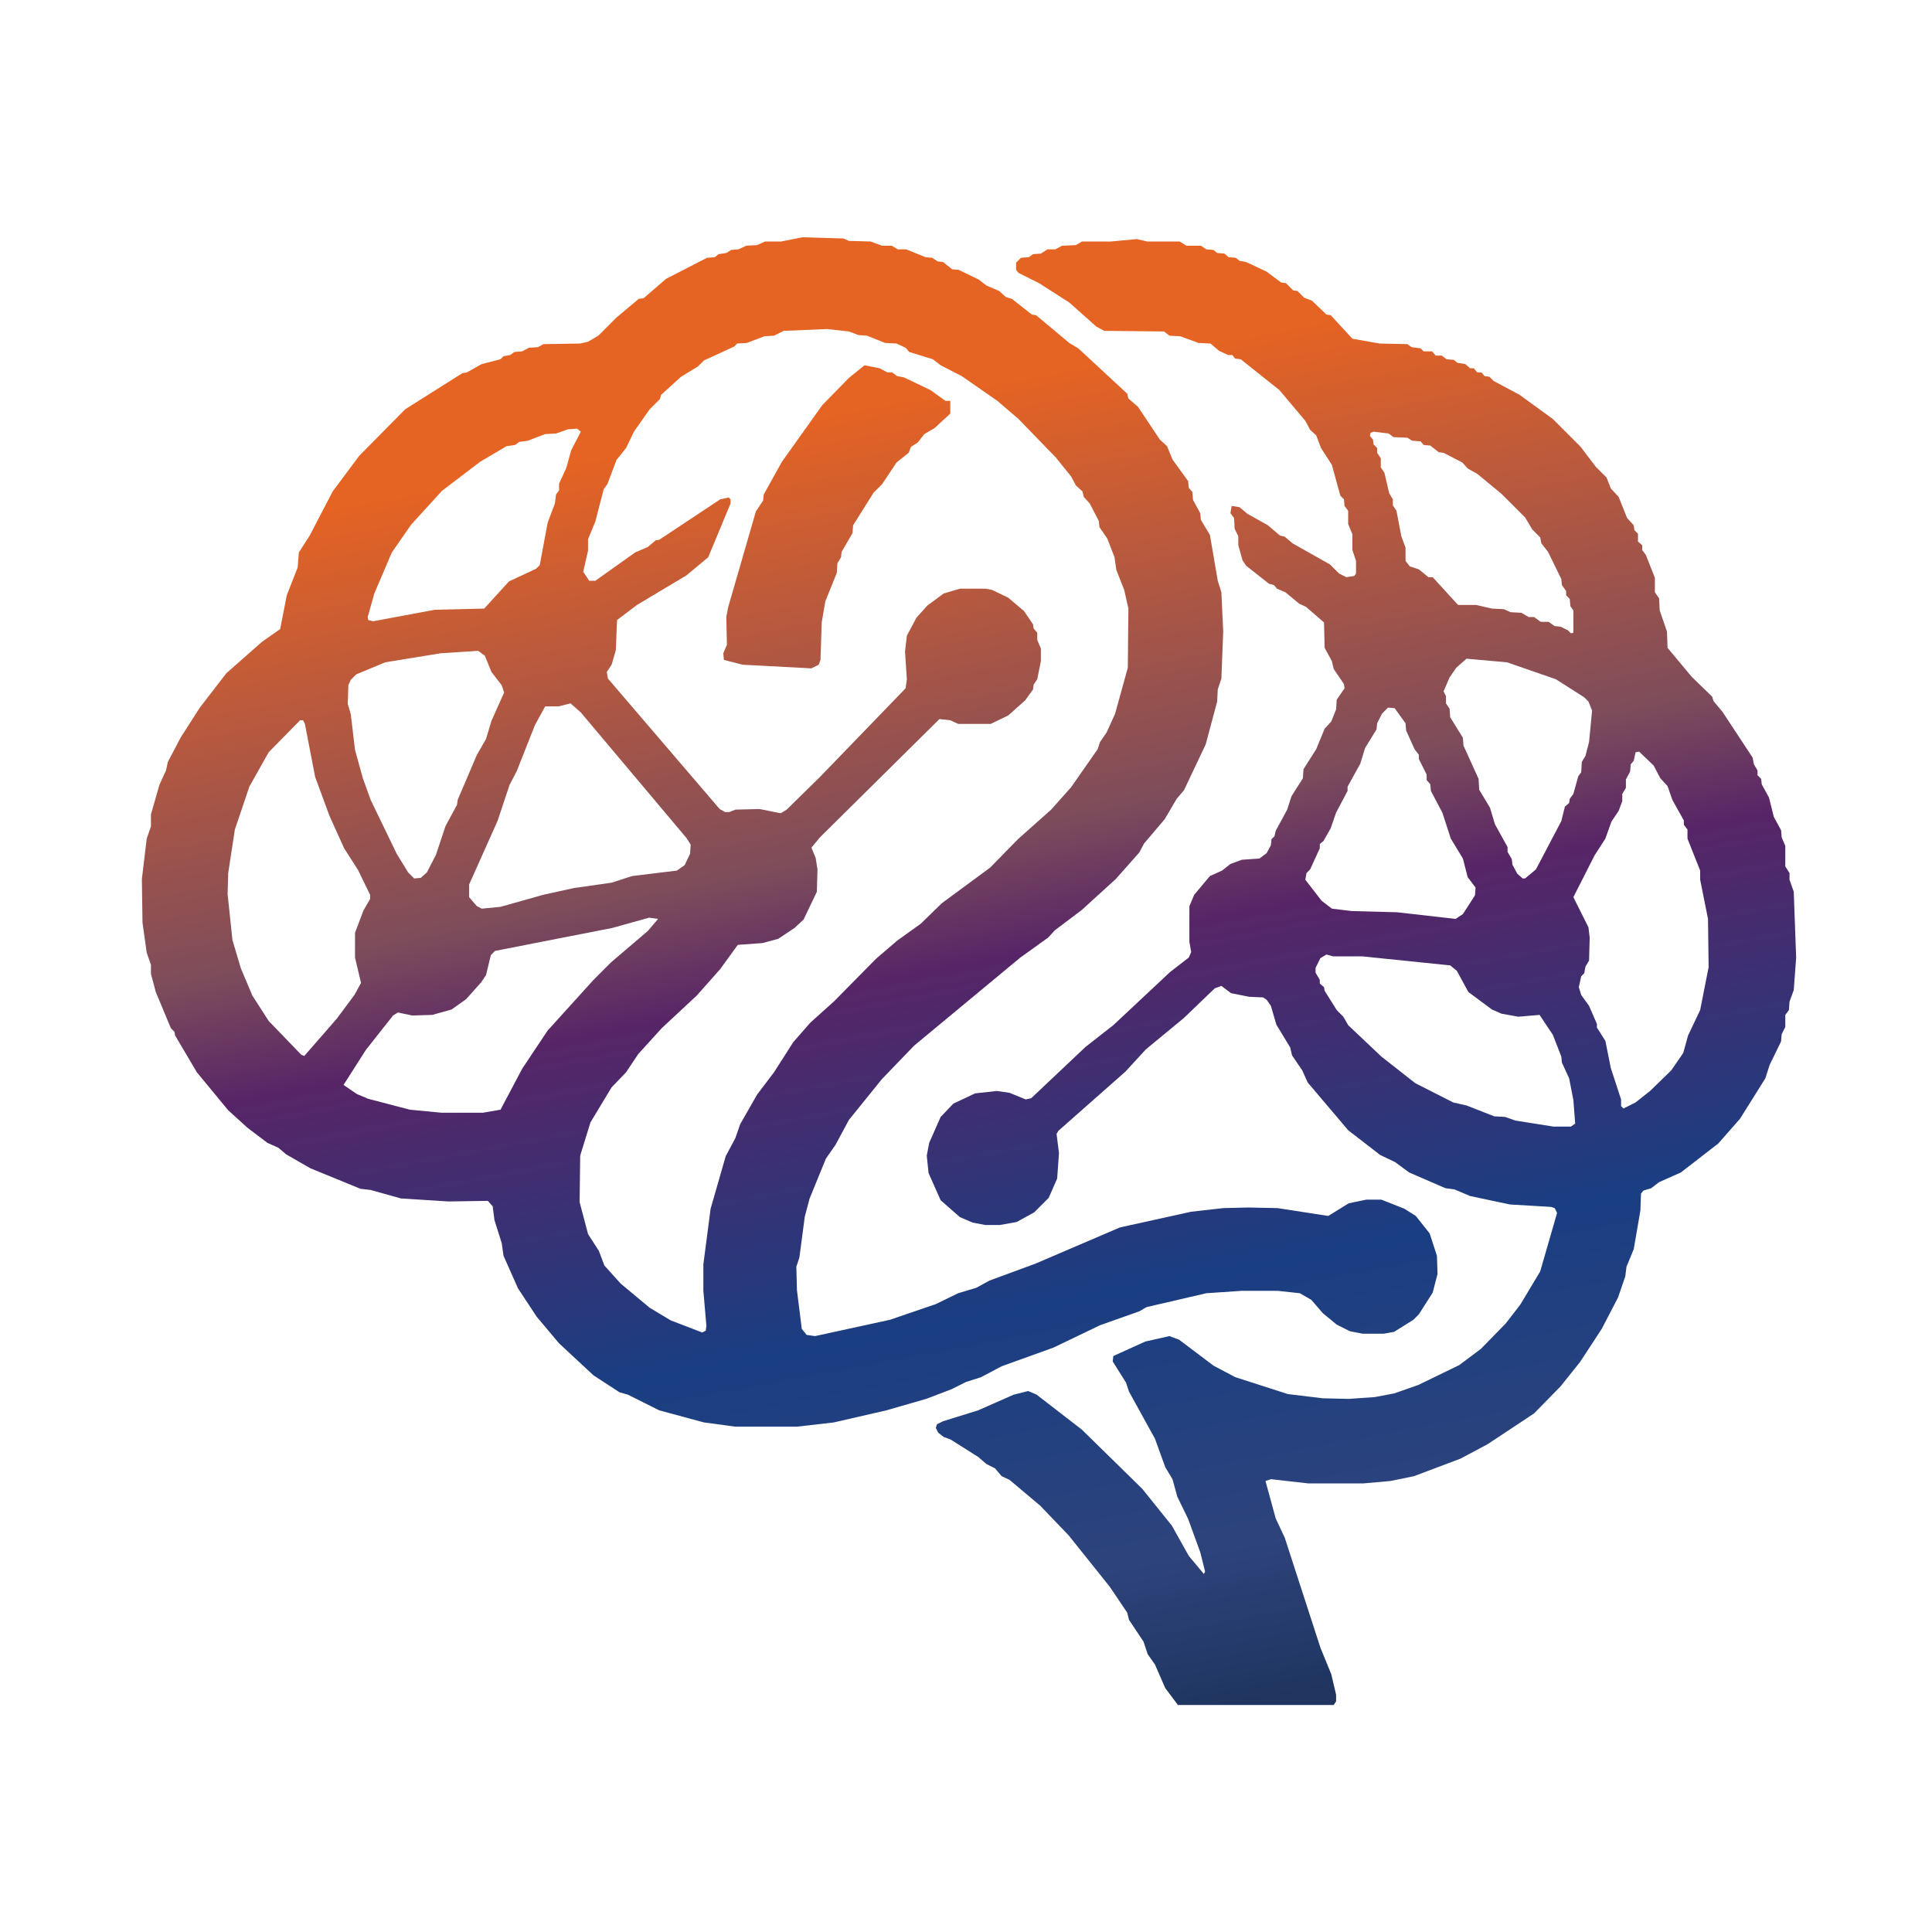
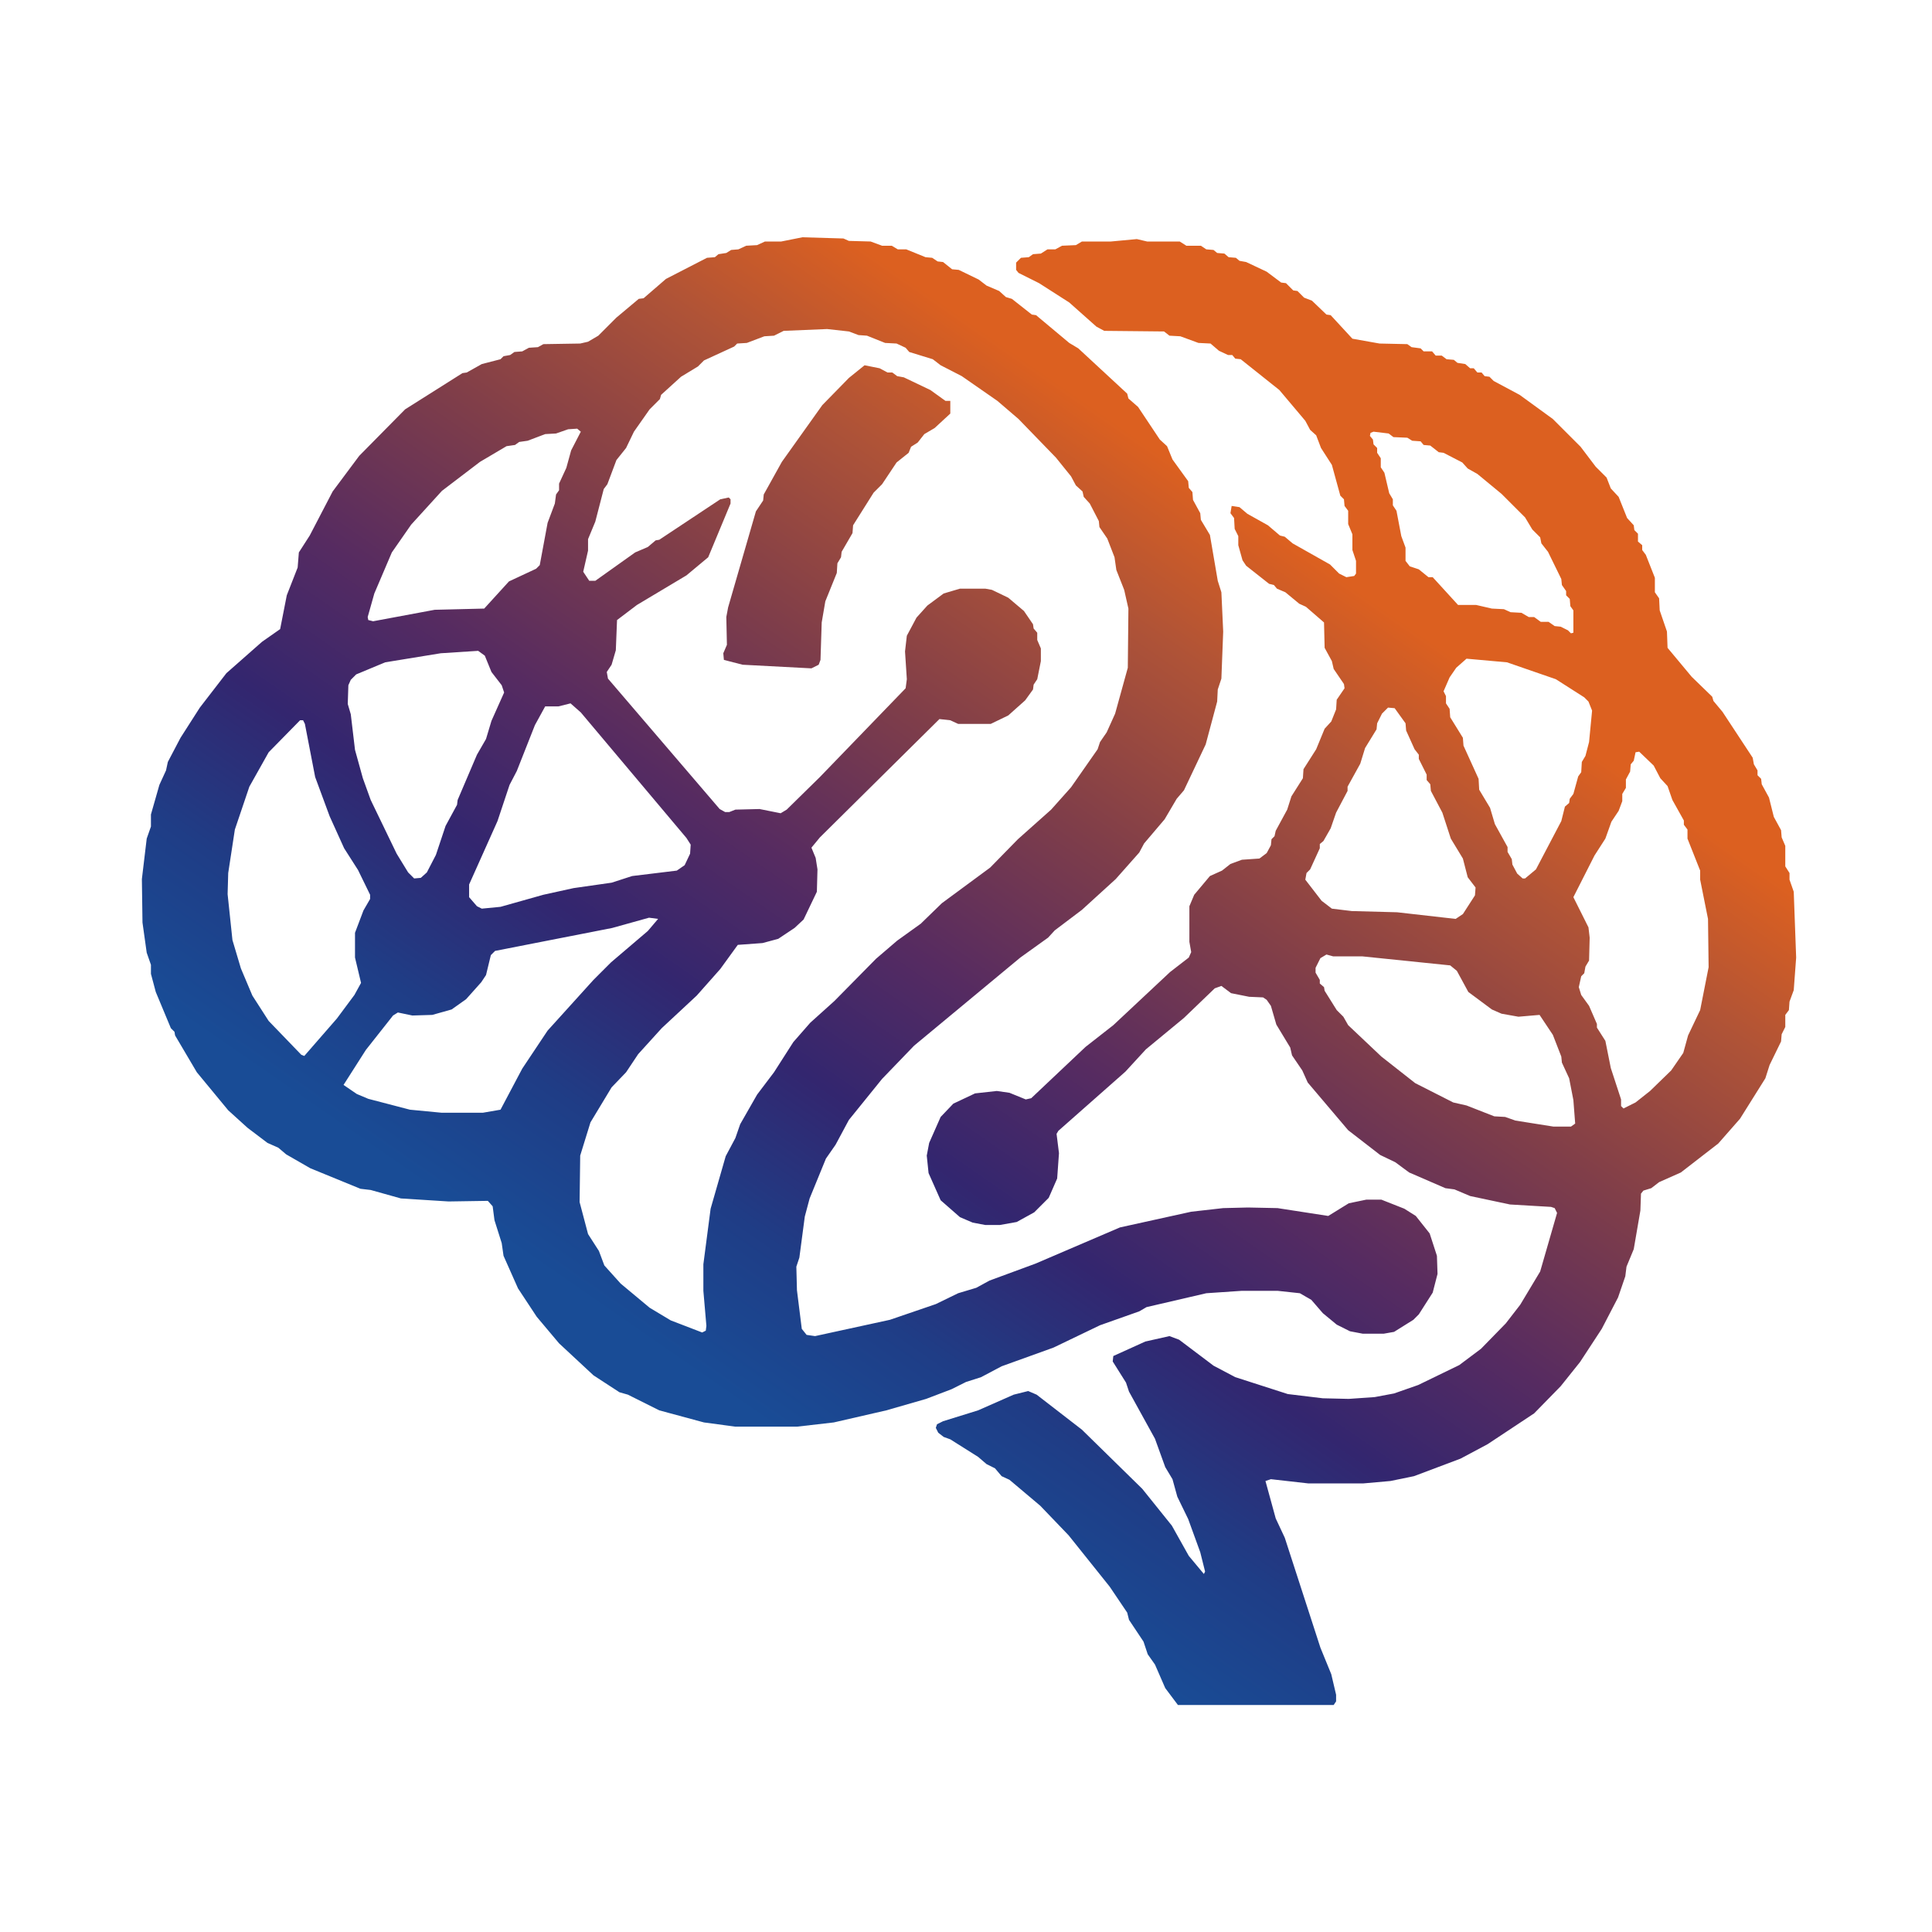
<svg xmlns="http://www.w3.org/2000/svg" viewBox="0 0 800 800" width="800" height="800">
  <defs>
-     <linearGradient id="brainGradient" gradientUnits="userSpaceOnUse" x1="416" y1="158" x2="519" y2="705">
-       <stop offset="0.0" stop-color="#e56323" />
-       <stop offset="0.157" stop-color="#b45840" />
-       <stop offset="0.327" stop-color="#7d4c5b" />
-       <stop offset="0.421" stop-color="#572567" />
-       <stop offset="0.68" stop-color="#1a3e82" />
-       <stop offset="0.882" stop-color="#2d437c" />
-       <stop offset="1.0" stop-color="#1f355f" />
+     <linearGradient id="brainGradient" gradientUnits="objectBoundingBox" x1="0.691" y1="0.2" x2="0.274" y2="0.733">
+       <stop offset="0.000" stop-color="#DC6020" />
+       <stop offset="0.150" stop-color="#AF5337" />
+       <stop offset="0.344" stop-color="#803E49" />
+       <stop offset="0.538" stop-color="#562B61" />
+       <stop offset="0.697" stop-color="#33266F" />
+       <stop offset="0.852" stop-color="#1F3D86" />
+       <stop offset="1.000" stop-color="#194C96" />
    </linearGradient>
  </defs>
  <path d="M 393.50 166.00 L 391.50 166.00 L 385.25 161.50 L 374.25 156.25 L 371.50 155.75 L 369.50 154.25 L 367.50 154.25 L 364.25 152.50 L 358.00 151.25 L 351.50 156.50 L 340.50 167.75 L 323.75 191.25 L 316.25 204.75 L 316.00 207.25 L 313.00 211.75 L 301.50 251.50 L 300.75 255.50 L 301.00 267.00 L 299.50 270.50 L 299.75 273.25 L 307.50 275.25 L 336.00 276.75 L 339.00 275.25 L 339.75 273.25 L 340.25 257.75 L 341.75 249.00 L 346.50 237.25 L 346.75 233.25 L 348.25 230.75 L 348.50 228.50 L 353.00 220.75 L 353.25 217.50 L 361.75 204.00 L 365.25 200.50 L 371.25 191.50 L 376.25 187.50 L 377.25 185.00 L 380.00 183.25 L 382.75 179.75 L 387.00 177.25 L 393.50 171.25 Z M 448.00 100.00 L 445.50 101.50 L 439.75 101.75 L 437.00 103.25 L 433.75 103.25 L 431.00 105.00 L 427.75 105.25 L 426.00 106.50 L 422.75 106.75 L 420.75 108.75 L 420.75 111.75 L 421.75 113.00 L 430.25 117.25 L 442.75 125.25 L 454.00 135.25 L 457.25 137.00 L 482.00 137.25 L 484.25 139.00 L 488.75 139.25 L 496.25 142.00 L 501.25 142.25 L 504.75 145.25 L 508.50 147.00 L 510.25 147.00 L 511.50 148.50 L 513.75 148.75 L 529.75 161.50 L 540.50 174.25 L 542.50 178.00 L 545.00 180.25 L 547.00 185.50 L 551.50 192.50 L 555.00 205.25 L 556.50 206.75 L 556.75 209.50 L 558.25 211.50 L 558.25 217.00 L 560.00 221.25 L 560.00 227.75 L 561.50 232.25 L 561.50 237.50 L 560.75 238.50 L 557.50 239.00 L 554.50 237.50 L 550.75 233.75 L 535.25 225.00 L 532.00 222.25 L 530.00 221.75 L 525.00 217.50 L 516.50 212.75 L 513.25 210.00 L 510.00 209.50 L 509.50 212.50 L 511.00 214.50 L 511.25 219.00 L 512.75 222.00 L 512.75 225.75 L 514.50 232.00 L 516.00 234.25 L 525.50 241.75 L 527.50 242.25 L 528.75 243.75 L 532.25 245.25 L 538.00 250.00 L 540.75 251.25 L 548.25 257.75 L 548.50 268.25 L 551.50 273.75 L 552.25 277.00 L 556.50 283.25 L 556.75 285.00 L 553.50 289.75 L 553.25 293.75 L 551.25 298.75 L 548.50 301.75 L 545.00 310.25 L 539.75 318.50 L 539.50 322.25 L 534.75 329.75 L 533.00 335.25 L 528.25 344.00 L 527.75 346.25 L 526.50 347.50 L 526.25 350.00 L 524.50 353.25 L 521.50 355.50 L 514.25 356.00 L 509.50 357.75 L 506.00 360.50 L 501.00 362.75 L 494.50 370.50 L 492.50 375.25 L 492.50 390.00 L 493.25 394.25 L 492.25 396.50 L 484.50 402.50 L 461.00 424.50 L 449.50 433.50 L 427.00 454.75 L 424.75 455.25 L 418.00 452.50 L 412.75 451.75 L 403.75 452.75 L 394.75 457.00 L 389.50 462.50 L 384.75 473.25 L 383.75 478.50 L 384.50 485.75 L 389.50 497.00 L 397.50 504.00 L 402.75 506.25 L 408.00 507.25 L 414.00 507.25 L 421.00 506.00 L 428.25 502.00 L 434.25 496.00 L 437.75 488.00 L 438.50 477.50 L 437.50 469.50 L 438.25 468.25 L 466.00 443.75 L 474.50 434.50 L 490.25 421.50 L 503.00 409.25 L 505.75 408.25 L 509.75 411.25 L 517.25 412.75 L 523.00 413.00 L 524.50 414.00 L 526.25 416.50 L 528.50 424.25 L 534.25 433.75 L 535.00 437.00 L 539.25 443.25 L 541.50 448.25 L 558.25 468.00 L 571.50 478.25 L 577.75 481.25 L 583.50 485.50 L 598.50 492.00 L 602.25 492.50 L 608.75 495.25 L 625.25 498.75 L 642.25 499.75 L 643.75 500.25 L 644.75 502.25 L 637.75 526.50 L 629.50 540.25 L 623.50 548.00 L 613.25 558.50 L 604.25 565.25 L 587.25 573.50 L 577.25 577.00 L 569.25 578.50 L 558.50 579.25 L 547.75 579.00 L 533.25 577.25 L 511.50 570.25 L 502.50 565.50 L 488.25 554.75 L 484.25 553.25 L 474.25 555.50 L 461.00 561.50 L 460.75 563.75 L 466.25 572.50 L 467.50 576.25 L 478.25 595.75 L 482.50 607.50 L 485.50 612.50 L 487.50 619.75 L 492.00 629.00 L 497.00 642.75 L 499.00 650.75 L 498.50 651.75 L 492.25 644.25 L 485.25 631.75 L 473.00 616.50 L 448.00 592.00 L 429.25 577.50 L 425.75 576.00 L 419.75 577.50 L 405.00 584.00 L 390.50 588.50 L 388.00 589.75 L 387.50 591.25 L 388.50 593.25 L 390.75 595.00 L 393.50 596.00 L 405.00 603.25 L 408.50 606.25 L 412.00 608.00 L 414.75 611.25 L 418.00 612.75 L 430.75 623.50 L 442.50 635.75 L 459.50 657.00 L 466.75 667.75 L 467.50 670.75 L 473.50 679.75 L 475.25 685.00 L 478.25 689.25 L 482.50 699.00 L 487.75 706.00 L 552.25 706.00 L 553.25 704.50 L 553.25 701.75 L 551.25 693.25 L 546.75 682.25 L 532.00 636.75 L 528.25 628.75 L 524.00 613.25 L 526.25 612.50 L 541.75 614.25 L 564.50 614.25 L 575.75 613.25 L 585.50 611.25 L 604.75 604.00 L 616.00 598.00 L 635.25 585.25 L 646.25 574.00 L 654.25 564.00 L 663.25 550.25 L 670.00 537.25 L 673.00 528.50 L 673.50 524.50 L 676.50 517.25 L 679.25 501.25 L 679.50 494.25 L 680.50 493.00 L 683.75 492.00 L 687.00 489.50 L 696.00 485.50 L 711.50 473.50 L 720.50 463.25 L 731.00 446.50 L 732.75 441.00 L 737.50 431.25 L 737.75 428.25 L 739.25 425.25 L 739.25 420.25 L 740.75 418.25 L 741.00 414.75 L 742.75 410.00 L 743.75 396.50 L 742.75 369.25 L 741.00 364.25 L 741.00 361.50 L 739.25 358.75 L 739.25 350.25 L 737.75 346.75 L 737.50 343.75 L 734.50 338.25 L 732.50 330.25 L 729.50 324.75 L 729.25 322.50 L 727.75 321.00 L 727.75 319.00 L 726.25 316.50 L 725.75 313.75 L 713.25 294.75 L 709.50 290.25 L 709.00 288.50 L 700.50 280.25 L 690.50 268.25 L 690.25 261.50 L 687.25 252.75 L 687.00 247.75 L 685.25 245.25 L 685.25 239.25 L 681.50 229.75 L 680.00 227.75 L 680.00 225.75 L 678.25 224.25 L 678.25 221.00 L 676.75 219.50 L 676.50 217.50 L 673.75 214.50 L 670.25 205.75 L 667.00 202.25 L 665.25 197.75 L 660.75 193.25 L 654.50 185.00 L 643.00 173.50 L 629.25 163.50 L 618.50 157.75 L 616.75 156.00 L 614.75 155.75 L 613.50 154.25 L 611.75 154.25 L 610.25 152.50 L 608.75 152.50 L 606.75 150.75 L 603.50 150.25 L 602.00 149.00 L 599.00 148.75 L 597.00 147.25 L 594.50 147.25 L 593.00 145.50 L 589.50 145.50 L 588.25 144.25 L 584.50 143.75 L 582.75 142.50 L 571.25 142.25 L 560.00 140.25 L 551.00 130.50 L 549.25 130.25 L 543.25 124.50 L 540.00 123.25 L 537.25 120.50 L 535.50 120.25 L 532.50 117.25 L 530.50 117.00 L 524.50 112.50 L 516.00 108.50 L 513.25 108.00 L 511.75 106.75 L 508.75 106.50 L 507.00 105.00 L 504.00 104.75 L 502.50 103.50 L 499.50 103.25 L 497.25 101.75 L 491.25 101.75 L 488.50 100.00 L 475.00 100.00 L 470.75 99.00 L 460.00 100.00 Z M 546.75 396.75 L 549.25 395.25 L 552.00 396.00 L 564.00 396.00 L 600.50 399.75 L 603.25 402.00 L 608.00 410.75 L 617.75 418.00 L 621.75 419.75 L 628.75 421.00 L 637.50 420.25 L 643.00 428.50 L 646.50 437.50 L 646.75 440.00 L 649.75 446.50 L 651.50 455.50 L 652.25 465.25 L 650.50 466.50 L 643.25 466.50 L 627.50 464.00 L 623.25 462.50 L 618.75 462.25 L 607.25 457.75 L 601.75 456.50 L 586.00 448.50 L 572.00 437.50 L 558.25 424.50 L 556.25 421.00 L 553.50 418.25 L 548.50 410.25 L 548.25 408.75 L 546.50 407.25 L 546.50 405.75 L 544.75 402.75 L 544.75 400.75 Z M 678.75 311.25 L 684.75 317.00 L 687.50 322.25 L 690.50 325.50 L 692.50 331.25 L 697.25 339.75 L 697.25 341.50 L 698.75 343.50 L 698.75 347.25 L 704.00 360.50 L 704.00 364.25 L 707.25 380.50 L 707.50 400.50 L 704.00 418.25 L 699.00 428.75 L 697.00 436.00 L 692.00 443.25 L 683.25 451.75 L 677.25 456.50 L 672.25 459.00 L 671.25 458.00 L 671.25 455.25 L 667.00 442.25 L 664.75 431.00 L 661.25 425.50 L 661.25 424.00 L 658.00 416.50 L 654.75 412.00 L 653.75 408.75 L 654.75 404.25 L 656.00 403.00 L 656.50 400.25 L 658.00 397.75 L 658.25 388.25 L 657.75 384.00 L 651.50 371.50 L 660.25 354.25 L 664.75 347.25 L 667.25 340.25 L 670.25 335.75 L 671.75 331.75 L 671.75 328.75 L 673.25 326.25 L 673.25 322.75 L 675.00 319.50 L 675.25 316.50 L 676.50 315.00 L 677.25 311.50 Z M 574.75 293.00 L 577.50 293.25 L 582.00 299.50 L 582.25 302.50 L 585.75 310.25 L 587.50 312.50 L 587.50 314.25 L 590.75 320.75 L 590.75 323.00 L 592.25 324.75 L 592.50 327.50 L 597.25 336.50 L 600.75 347.25 L 605.75 355.50 L 607.75 363.25 L 611.00 367.50 L 610.75 370.75 L 605.75 378.50 L 602.75 380.50 L 578.50 377.75 L 559.75 377.25 L 551.50 376.25 L 547.25 373.00 L 540.50 364.25 L 541.00 361.50 L 542.50 360.00 L 546.50 351.25 L 546.50 349.50 L 548.00 348.25 L 551.00 343.00 L 553.25 336.50 L 558.00 327.50 L 558.00 325.75 L 563.25 316.25 L 565.25 309.75 L 570.00 302.00 L 570.25 299.50 L 572.25 295.50 Z M 607.25 272.75 L 624.00 274.25 L 644.25 281.25 L 656.00 288.75 L 657.75 290.50 L 659.25 294.25 L 658.00 307.25 L 656.50 313.00 L 655.00 315.50 L 654.75 319.75 L 653.50 321.50 L 651.50 328.75 L 650.00 330.75 L 649.75 332.50 L 648.00 334.00 L 646.50 340.00 L 636.00 360.00 L 631.50 363.75 L 630.50 363.75 L 628.25 361.75 L 626.25 358.00 L 626.00 355.75 L 624.25 352.75 L 624.25 350.75 L 619.00 341.25 L 617.00 334.50 L 612.50 327.00 L 612.25 322.50 L 606.00 308.75 L 605.75 305.50 L 600.50 297.00 L 600.25 293.50 L 598.75 291.25 L 598.75 288.25 L 597.75 286.25 L 600.25 280.50 L 603.00 276.50 Z M 567.50 179.25 L 568.75 178.75 L 575.00 179.50 L 577.00 181.00 L 582.75 181.25 L 584.75 182.50 L 588.25 182.75 L 589.50 184.25 L 592.25 184.50 L 595.75 187.25 L 597.75 187.50 L 605.50 191.50 L 607.75 194.00 L 611.75 196.25 L 621.75 204.50 L 631.50 214.25 L 634.50 219.25 L 637.75 222.50 L 638.25 225.00 L 641.00 228.50 L 646.50 239.75 L 646.75 242.25 L 648.50 244.75 L 648.50 246.50 L 650.00 248.00 L 650.25 251.00 L 651.50 252.75 L 651.50 262.00 L 650.50 262.25 L 649.25 261.00 L 646.25 259.50 L 643.75 259.25 L 641.25 257.50 L 638.00 257.50 L 635.25 255.50 L 633.00 255.50 L 630.00 253.75 L 625.50 253.50 L 622.75 252.25 L 617.75 252.00 L 611.25 250.50 L 603.75 250.50 L 593.25 239.00 L 591.50 239.00 L 587.50 235.75 L 583.75 234.50 L 582.00 232.25 L 582.00 226.75 L 580.25 222.00 L 578.25 211.50 L 576.75 209.25 L 576.75 206.75 L 575.25 204.25 L 573.25 195.75 L 571.75 193.50 L 571.75 189.75 L 570.25 187.50 L 570.25 185.50 L 568.75 184.00 L 568.50 182.00 L 567.25 180.50 Z M 148.75 188.75 L 137.75 203.50 L 128.25 221.75 L 123.75 228.75 L 123.25 235.00 L 118.75 246.50 L 116.00 260.50 L 108.50 265.75 L 93.75 278.75 L 82.75 293.00 L 74.75 305.50 L 69.50 315.50 L 68.75 319.00 L 66.00 325.00 L 62.50 337.25 L 62.50 342.25 L 60.75 347.25 L 58.75 364.00 L 59.00 382.00 L 60.75 394.50 L 62.50 399.50 L 62.50 403.25 L 64.50 410.75 L 70.75 425.75 L 72.25 427.25 L 72.50 428.75 L 81.50 444.00 L 94.50 459.75 L 102.50 467.00 L 110.75 473.25 L 115.25 475.25 L 118.50 478.00 L 128.50 483.75 L 149.25 492.25 L 153.50 492.75 L 166.00 496.25 L 185.75 497.50 L 202.00 497.25 L 204.00 499.50 L 204.75 505.25 L 207.75 514.75 L 208.50 520.00 L 214.50 533.50 L 222.25 545.25 L 231.50 556.25 L 245.75 569.50 L 256.50 576.50 L 260.00 577.50 L 273.00 584.00 L 291.50 589.00 L 304.50 590.75 L 330.00 590.75 L 345.25 589.00 L 367.00 584.00 L 383.50 579.25 L 394.00 575.25 L 400.00 572.25 L 406.25 570.25 L 414.75 565.75 L 436.25 558.00 L 455.50 548.75 L 471.75 543.00 L 474.75 541.25 L 499.50 535.50 L 514.25 534.50 L 529.00 534.50 L 538.25 535.50 L 543.00 538.25 L 547.75 543.75 L 553.50 548.50 L 559.00 551.25 L 564.25 552.25 L 573.00 552.25 L 577.25 551.50 L 585.25 546.50 L 587.50 544.25 L 593.25 535.25 L 595.25 527.50 L 595.00 520.00 L 592.00 510.75 L 586.25 503.50 L 581.50 500.50 L 572.00 496.75 L 565.75 496.75 L 558.50 498.25 L 550.00 503.50 L 529.00 500.25 L 516.75 500.00 L 506.50 500.25 L 493.25 501.75 L 463.75 508.25 L 428.75 523.25 L 409.75 530.25 L 404.25 533.25 L 396.75 535.50 L 387.50 540.00 L 368.50 546.50 L 337.50 553.25 L 334.00 552.75 L 332.00 550.25 L 330.00 534.25 L 329.75 524.50 L 331.00 520.75 L 333.25 503.75 L 335.25 496.25 L 342.00 479.75 L 346.00 474.00 L 351.50 463.75 L 365.25 446.75 L 378.50 433.00 L 422.50 396.50 L 434.00 388.25 L 436.75 385.25 L 448.00 376.75 L 462.00 364.00 L 471.75 353.00 L 473.75 349.25 L 482.25 339.25 L 487.25 330.75 L 490.25 327.25 L 499.25 308.25 L 504.00 290.50 L 504.25 285.50 L 505.75 281.00 L 506.50 261.50 L 505.75 245.25 L 504.25 240.50 L 501.00 221.50 L 497.25 215.25 L 497.00 212.50 L 494.00 207.00 L 493.75 203.75 L 492.25 202.00 L 492.00 199.25 L 485.50 190.25 L 483.25 184.75 L 480.25 182.00 L 471.25 168.50 L 467.25 165.00 L 466.75 163.00 L 446.50 144.25 L 442.75 142.00 L 429.00 130.50 L 427.25 130.25 L 419.00 123.75 L 416.50 123.00 L 413.75 120.50 L 408.50 118.25 L 405.25 115.75 L 397.00 111.75 L 394.25 111.50 L 390.50 108.50 L 388.25 108.25 L 386.00 106.75 L 383.25 106.50 L 375.25 103.25 L 371.75 103.25 L 369.25 101.75 L 365.25 101.75 L 360.50 100.00 L 351.50 99.75 L 349.25 98.75 L 332.25 98.25 L 323.50 100.00 L 316.75 100.00 L 313.50 101.50 L 309.00 101.75 L 305.75 103.25 L 302.75 103.50 L 300.75 104.75 L 297.50 105.25 L 296.00 106.50 L 292.75 106.75 L 275.75 115.50 L 266.50 123.50 L 264.50 123.75 L 255.25 131.50 L 247.75 139.00 L 243.50 141.50 L 240.25 142.25 L 225.00 142.50 L 222.75 143.75 L 219.00 144.00 L 216.25 145.50 L 213.00 145.75 L 211.25 147.00 L 208.50 147.50 L 207.25 148.75 L 199.50 150.75 L 193.25 154.25 L 191.50 154.50 L 167.75 169.50 Z M 272.50 380.50 L 268.25 385.50 L 253.00 398.50 L 245.75 405.75 L 226.75 426.75 L 216.25 442.50 L 207.25 459.50 L 200.00 460.75 L 182.75 460.75 L 169.75 459.50 L 152.50 455.00 L 147.75 453.00 L 142.25 449.25 L 151.50 434.75 L 162.75 420.50 L 164.75 419.25 L 170.75 420.50 L 179.00 420.25 L 187.00 418.00 L 193.00 413.75 L 199.25 406.75 L 201.25 403.75 L 203.25 395.50 L 205.00 393.75 L 253.50 384.25 L 268.75 380.00 Z M 124.25 298.25 L 125.50 298.25 L 126.25 299.75 L 130.50 321.75 L 136.50 338.00 L 142.50 351.25 L 148.25 360.25 L 153.25 370.50 L 153.25 372.25 L 150.50 377.00 L 147.00 386.25 L 147.00 396.50 L 149.50 407.00 L 146.75 412.00 L 139.50 421.75 L 126.00 437.25 L 124.75 436.75 L 111.25 422.75 L 104.50 412.25 L 99.75 401.00 L 96.25 389.25 L 94.25 370.25 L 94.50 361.50 L 97.25 343.50 L 103.25 325.75 L 111.25 311.50 Z M 236.25 291.25 L 240.50 295.00 L 284.25 347.00 L 286.00 349.75 L 285.75 353.50 L 283.50 358.25 L 280.25 360.50 L 261.75 362.75 L 253.25 365.50 L 237.50 367.75 L 225.00 370.50 L 207.25 375.50 L 199.50 376.25 L 197.50 375.25 L 194.25 371.50 L 194.25 366.25 L 206.00 340.00 L 211.00 325.00 L 214.00 319.25 L 221.50 300.25 L 225.75 292.50 L 231.25 292.50 Z M 198.00 269.50 L 200.75 271.50 L 203.50 278.25 L 207.75 283.75 L 208.75 286.75 L 203.50 298.50 L 201.25 306.00 L 197.50 312.50 L 189.50 331.25 L 189.25 333.25 L 184.50 342.00 L 180.50 354.00 L 176.75 361.25 L 174.25 363.50 L 171.50 363.75 L 169.00 361.25 L 164.25 353.50 L 153.50 331.25 L 150.25 322.25 L 147.00 310.50 L 145.25 295.75 L 144.00 291.50 L 144.25 283.75 L 145.25 281.50 L 147.50 279.25 L 159.50 274.25 L 182.50 270.50 Z M 240.50 178.75 L 236.50 186.50 L 234.50 193.75 L 231.50 200.25 L 231.50 203.00 L 230.25 204.75 L 229.75 208.50 L 226.75 216.50 L 223.50 234.00 L 222.00 235.50 L 210.75 240.75 L 200.50 252.00 L 180.00 252.50 L 154.50 257.25 L 152.50 256.75 L 152.25 255.50 L 155.00 245.75 L 162.25 228.75 L 170.25 217.25 L 183.00 203.25 L 198.75 191.25 L 209.75 184.75 L 213.25 184.25 L 215.00 183.00 L 218.50 182.50 L 225.75 179.75 L 230.25 179.50 L 235.25 177.75 L 239.00 177.50 Z M 351.50 137.25 L 355.50 138.75 L 359.00 139.00 L 366.50 142.00 L 371.25 142.25 L 375.00 144.00 L 376.50 145.75 L 386.25 148.75 L 389.50 151.25 L 398.25 155.75 L 413.00 166.00 L 421.75 173.50 L 437.25 189.50 L 443.50 197.25 L 445.50 201.00 L 448.25 203.50 L 448.75 205.75 L 451.25 208.50 L 455.00 215.75 L 455.25 218.25 L 458.50 223.00 L 461.50 230.75 L 462.25 236.00 L 465.50 244.25 L 467.25 252.00 L 467.00 276.50 L 461.75 295.50 L 458.25 303.25 L 455.50 307.25 L 454.50 310.25 L 443.50 326.00 L 435.25 335.25 L 421.50 347.50 L 410.00 359.25 L 390.00 374.00 L 381.25 382.50 L 371.50 389.50 L 362.75 397.00 L 345.50 414.50 L 335.50 423.50 L 328.50 431.50 L 320.50 444.00 L 313.50 453.25 L 306.50 465.50 L 304.50 471.25 L 300.50 478.75 L 294.25 500.50 L 291.25 523.50 L 291.25 534.50 L 292.50 549.00 L 292.25 551.00 L 290.75 551.75 L 277.75 546.75 L 269.00 541.50 L 257.00 531.50 L 250.25 524.00 L 248.00 518.00 L 243.50 511.00 L 240.00 497.75 L 240.25 478.50 L 244.50 464.75 L 253.25 450.25 L 259.25 444.00 L 264.25 436.50 L 274.00 425.75 L 288.50 412.25 L 298.25 401.25 L 305.50 391.25 L 315.75 390.50 L 322.25 388.75 L 329.00 384.25 L 332.75 380.75 L 338.25 369.25 L 338.50 360.00 L 337.75 355.25 L 336.00 351.00 L 339.50 346.75 L 389.00 297.75 L 393.50 298.25 L 396.75 299.75 L 410.25 299.75 L 417.50 296.25 L 424.50 290.00 L 427.75 285.50 L 428.00 283.50 L 429.50 281.25 L 431.00 273.75 L 431.00 268.50 L 429.50 265.00 L 429.50 262.00 L 428.00 260.25 L 427.75 258.50 L 424.00 253.00 L 417.50 247.50 L 410.75 244.25 L 408.00 243.75 L 397.50 243.75 L 390.75 245.75 L 384.00 250.75 L 379.50 255.75 L 375.50 263.25 L 374.75 269.75 L 375.50 281.25 L 375.00 285.00 L 339.50 321.75 L 325.75 335.25 L 323.25 336.75 L 314.50 335.00 L 304.50 335.25 L 302.00 336.25 L 300.25 336.25 L 298.00 335.00 L 251.75 281.00 L 251.25 278.25 L 253.25 275.25 L 255.00 269.25 L 255.50 256.75 L 263.75 250.50 L 284.25 238.25 L 293.25 230.75 L 302.50 208.50 L 302.50 206.75 L 301.75 206.00 L 298.25 206.75 L 273.00 223.50 L 271.50 223.75 L 268.25 226.50 L 263.00 228.75 L 246.50 240.50 L 244.00 240.50 L 241.50 236.75 L 243.50 228.00 L 243.50 223.25 L 246.50 216.00 L 250.00 202.50 L 251.50 200.50 L 255.25 190.50 L 259.25 185.50 L 262.50 178.75 L 269.00 169.50 L 273.25 165.25 L 273.75 163.50 L 282.00 156.00 L 289.00 151.75 L 291.50 149.25 L 304.00 143.50 L 305.25 142.25 L 309.25 142.00 L 316.50 139.25 L 320.50 139.00 L 324.50 137.00 L 342.50 136.25 Z" fill="url(#brainGradient)" fill-rule="evenodd" />
</svg>
